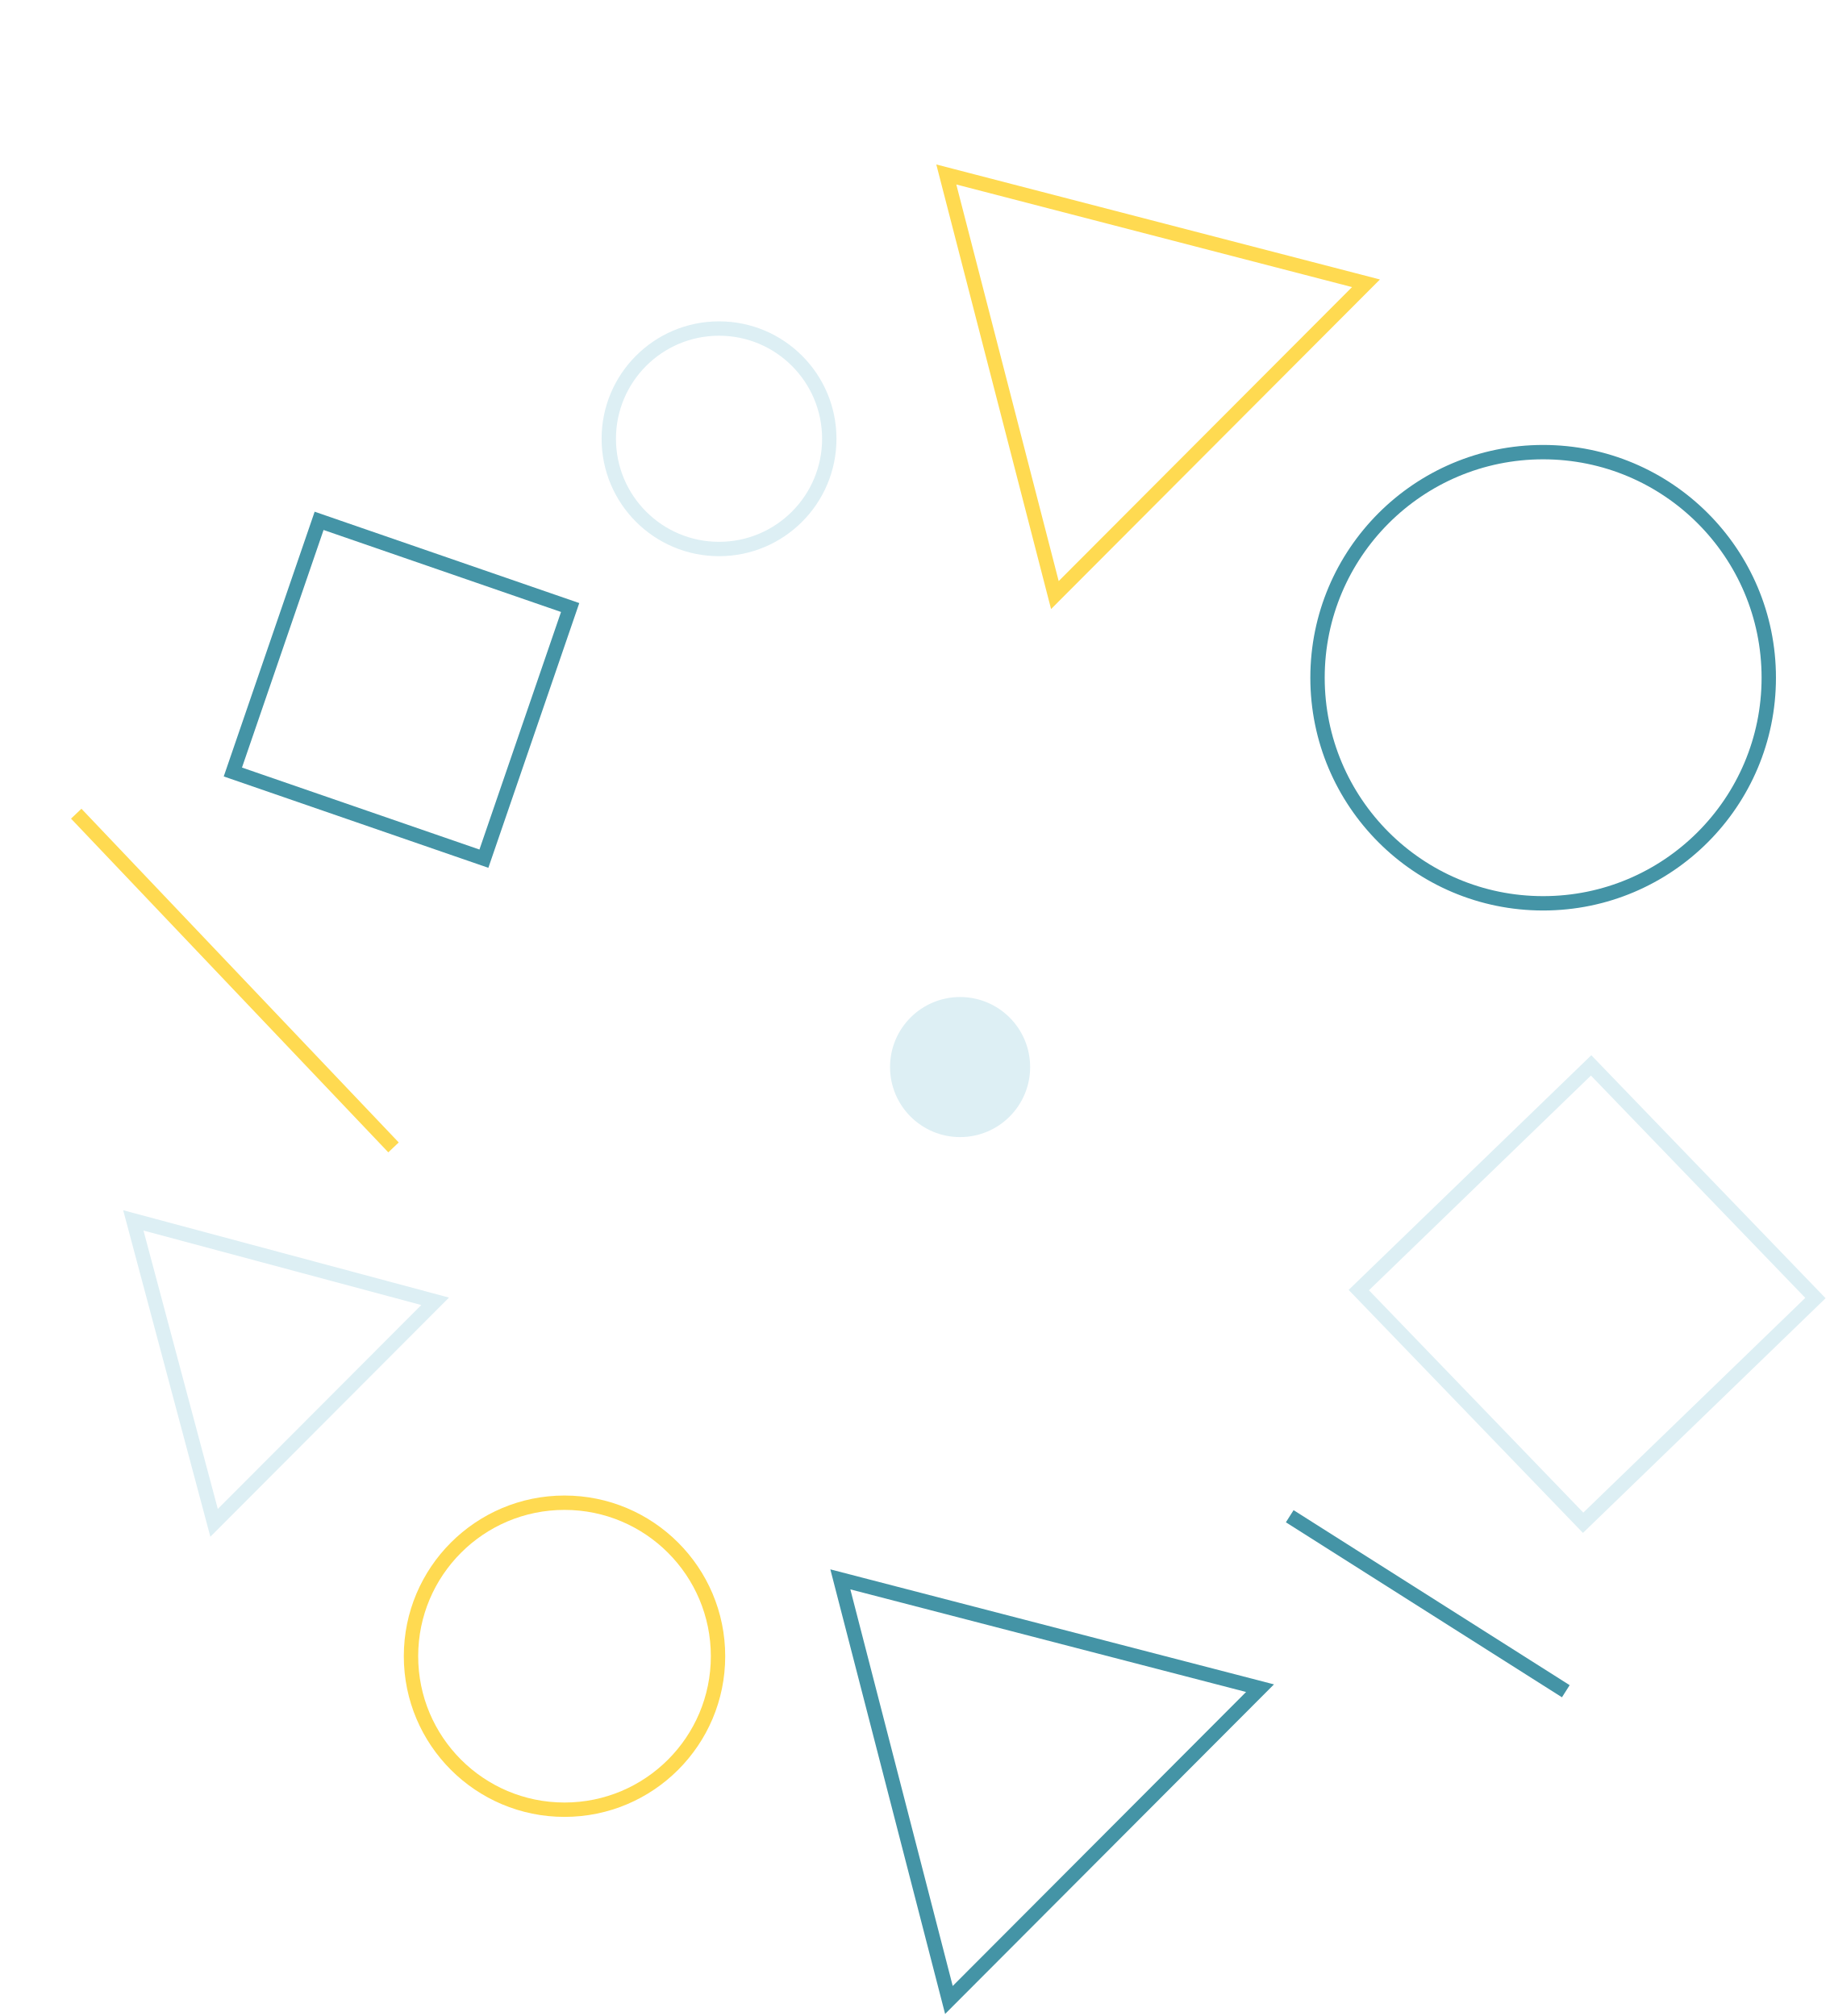
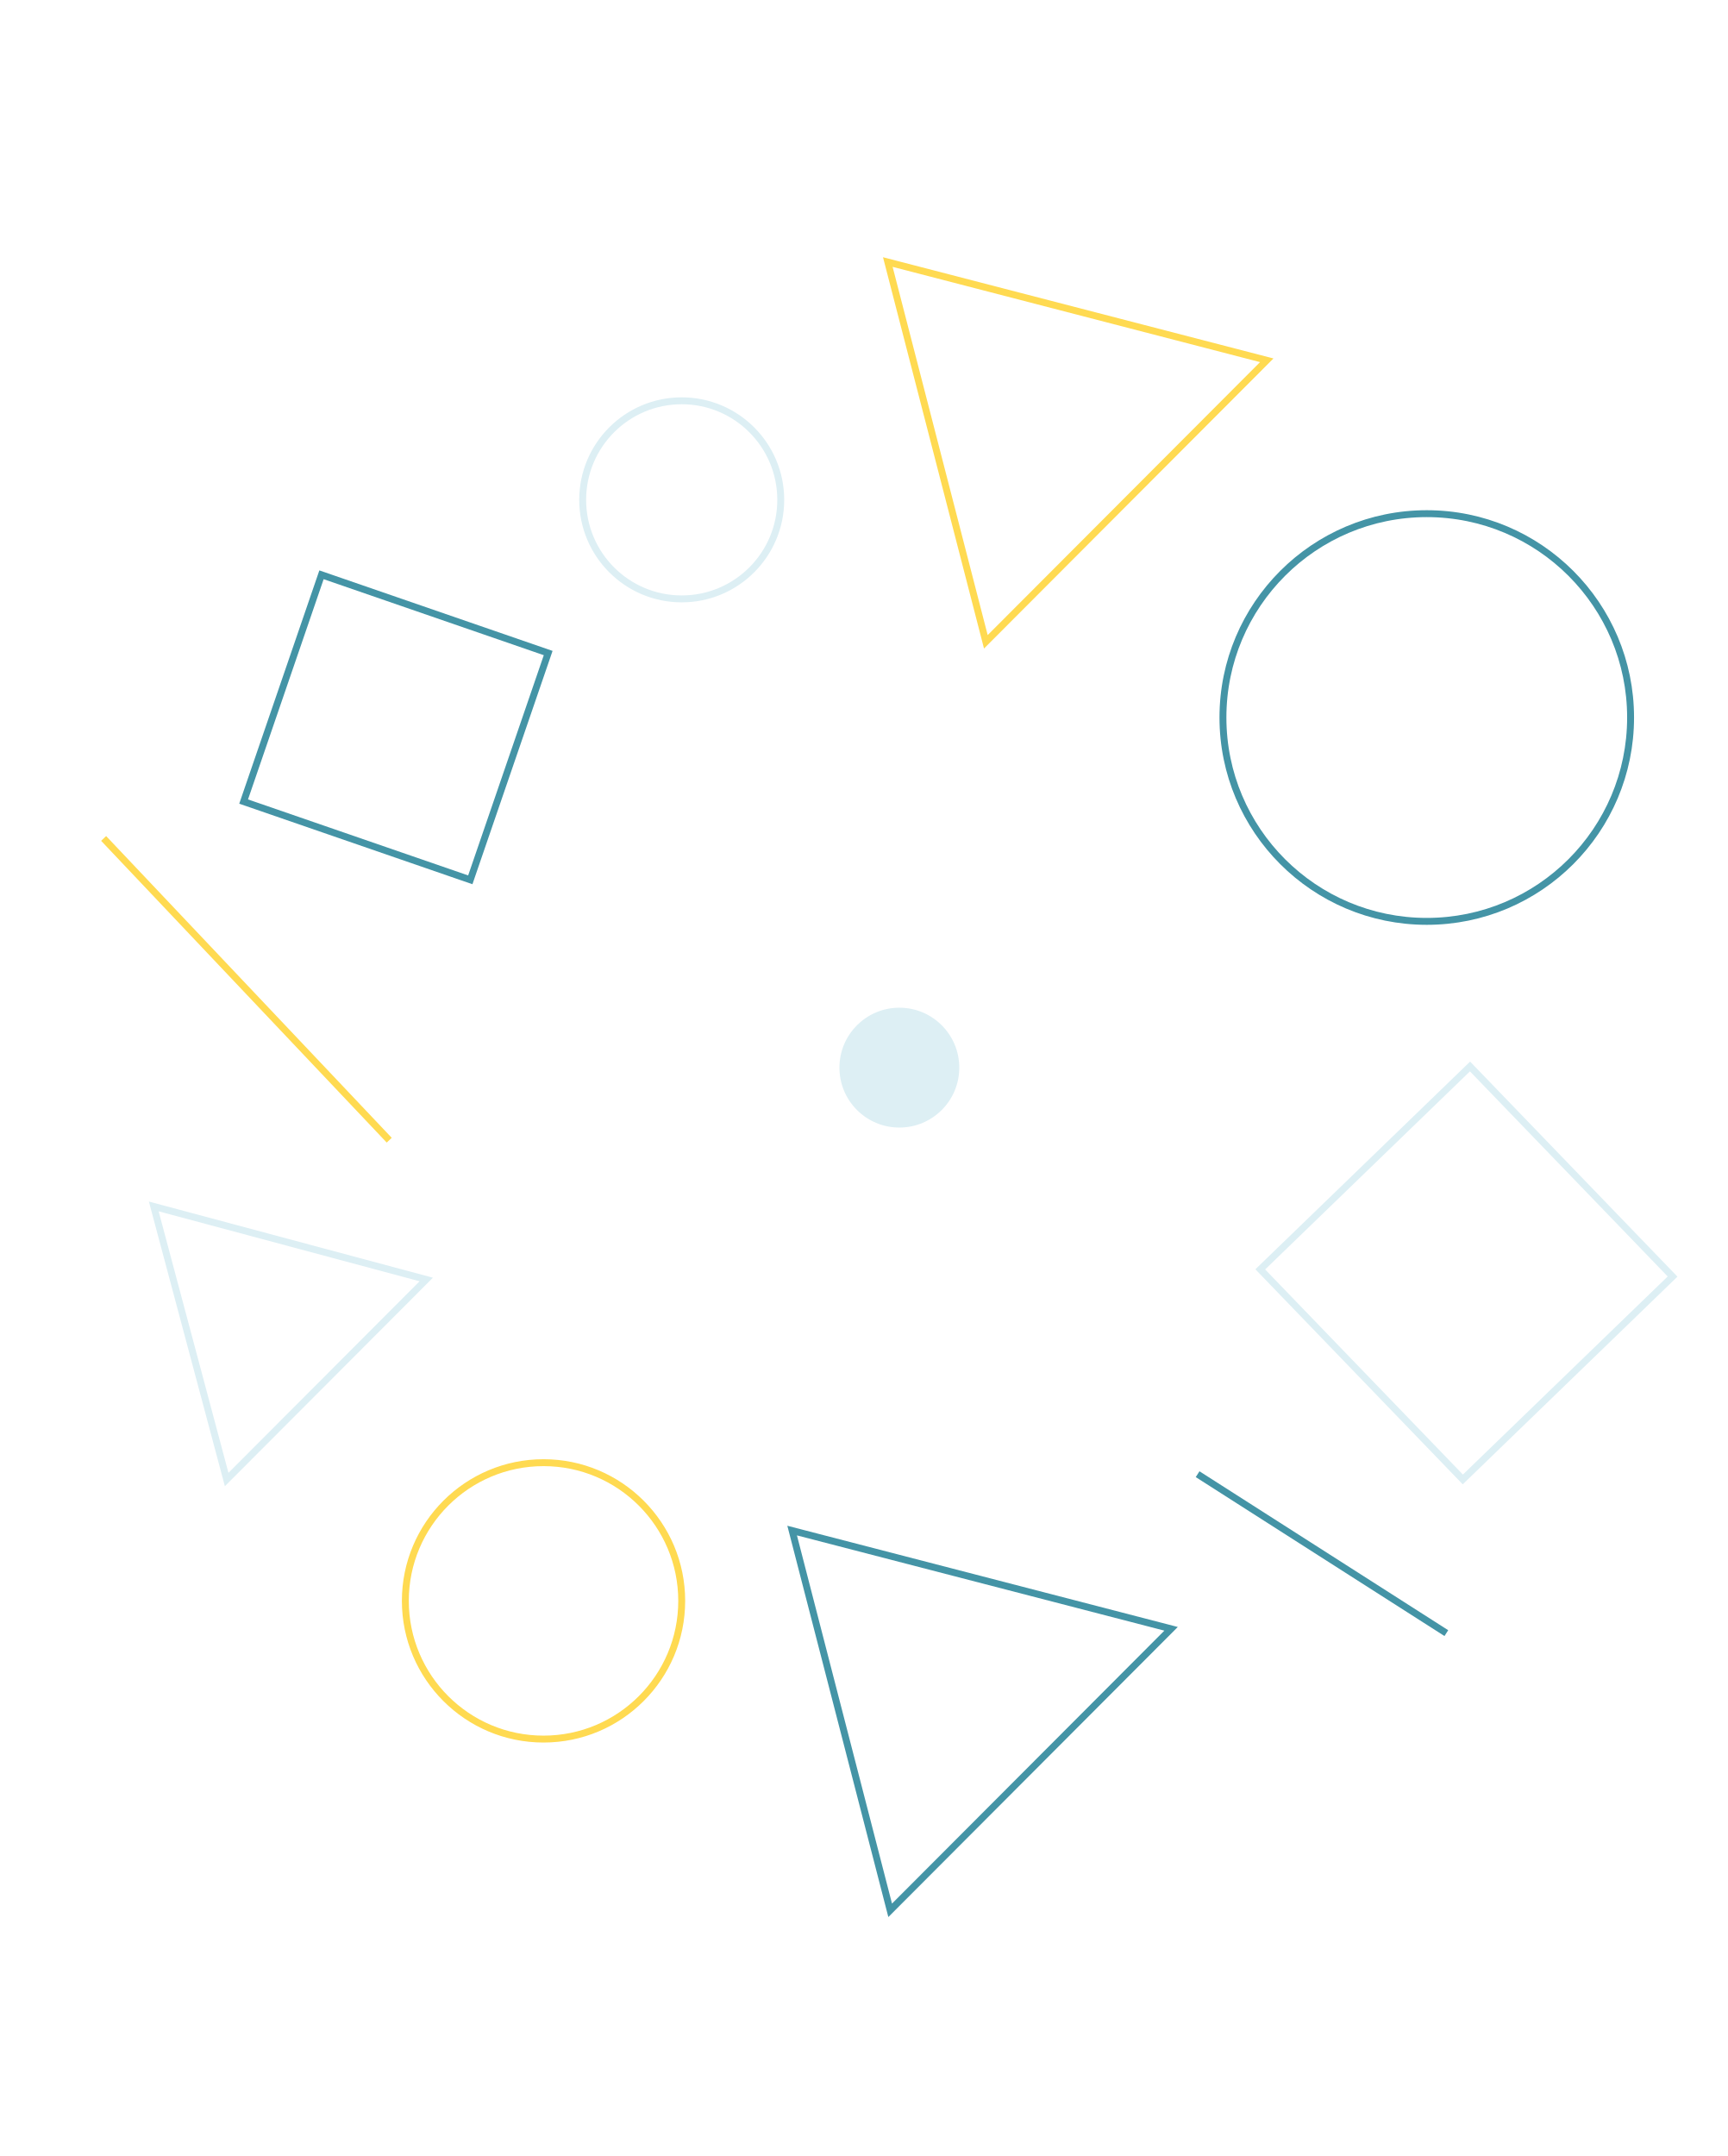
- <svg xmlns="http://www.w3.org/2000/svg" width="382" height="421" viewBox="0 0 382 421">
+ <svg xmlns="http://www.w3.org/2000/svg" viewBox="0 0 750 936">
  <g fill="none" fill-rule="evenodd">
-     <circle cx="150.133" cy="91.628" r="23.02" stroke="#DDEFF4" stroke-width="3" />
-     <circle cx="117.869" cy="345.865" r="32.054" stroke="#FFDA51" stroke-width="3" />
-     <circle cx="322.205" cy="141.529" r="47.11" stroke="#4494A6" stroke-width="3" />
-     <path stroke="#4494A6" stroke-width="3" d="M56.082,116.291 L111.536,116.339 L111.584,171.793 L56.13,171.745 L56.082,116.291 Z" transform="rotate(19 83.833 144.042)" />
-     <path stroke="#DDEFF4" stroke-width="3" d="M297.614,236.467 L365.102,236.526 L365.161,304.014 L297.672,303.956 L297.614,236.467 Z" transform="rotate(46 331.387 270.24)" />
-     <line x1="15.917" x2="82.164" y1="169.921" y2="239.61" stroke="#FFDA51" stroke-width="3" />
-     <line x1="269.293" x2="326.937" y1="316.633" y2="353.178" stroke="#4494A6" stroke-width="3" />
-     <path stroke="#FFDA51" stroke-width="3" d="M224.725,25.273 L270.621,103.302 L178.649,103.409 L224.725,25.273 Z" transform="rotate(-45 224.631 63.614)" />
-     <path stroke="#4494A6" stroke-width="3" d="M202.6,318.656 L248.496,396.685 L156.524,396.792 L202.6,318.656 Z" transform="rotate(-45 202.507 356.997)" />
-     <circle cx="200.464" cy="222.833" r="13.108" fill="#DDEFF4" fill-rule="nonzero" stroke="#DDEFF4" stroke-width="3.035" />
-     <path stroke="#DDEFF4" stroke-width="3" d="M47.335,246.833 L79.947,303.34 L14.596,303.417 L47.335,246.833 Z" transform="rotate(-45 47.268 274.377)" />
+     <path d="M0 0h750v936H0z" />
+     <g transform="translate(23 52)">
+       <circle cx="273" cy="165" r="43" stroke="#DDEFF4" stroke-width="3" />
+       <circle cx="213" cy="643" r="60" stroke="#FFDA51" stroke-width="3" />
+       <circle cx="596.5" cy="259.5" r="88.5" stroke="#4494A6" stroke-width="3" />
+       <path stroke="#4494A6" stroke-width="3" d="M116.596 197.538l98.421 33.974-33.814 98.452-98.421-33.975z" />
+       <path stroke="#DDEFF4" stroke-width="3" d="M615.285 410.997l87.948 91.205-91.078 88.081-87.948-91.204z" />
+       <path stroke="#FFDA51" stroke-width="3" d="M22 312l124 131" />
+       <path stroke="#4494A6" stroke-width="3" d="M497 588l108 69" />
+       <path stroke="#FFDA51" stroke-width="3" d="M362.488 61.764l164.537 42.65-121.97 122.218z" />
+       <path stroke="#4494A6" stroke-width="3" d="M320.946 612.476l164.537 42.65-121.971 122.218z" />
+       <circle cx="367.5" cy="411.5" r="24.5" fill="#DDEFF4" fill-rule="nonzero" stroke="#DDEFF4" stroke-width="3.035" />
+       <path stroke="#DDEFF4" stroke-width="3" d="M43.76 471.755l118.323 31.717-86.664 86.845z" />
+     </g>
  </g>
</svg>
